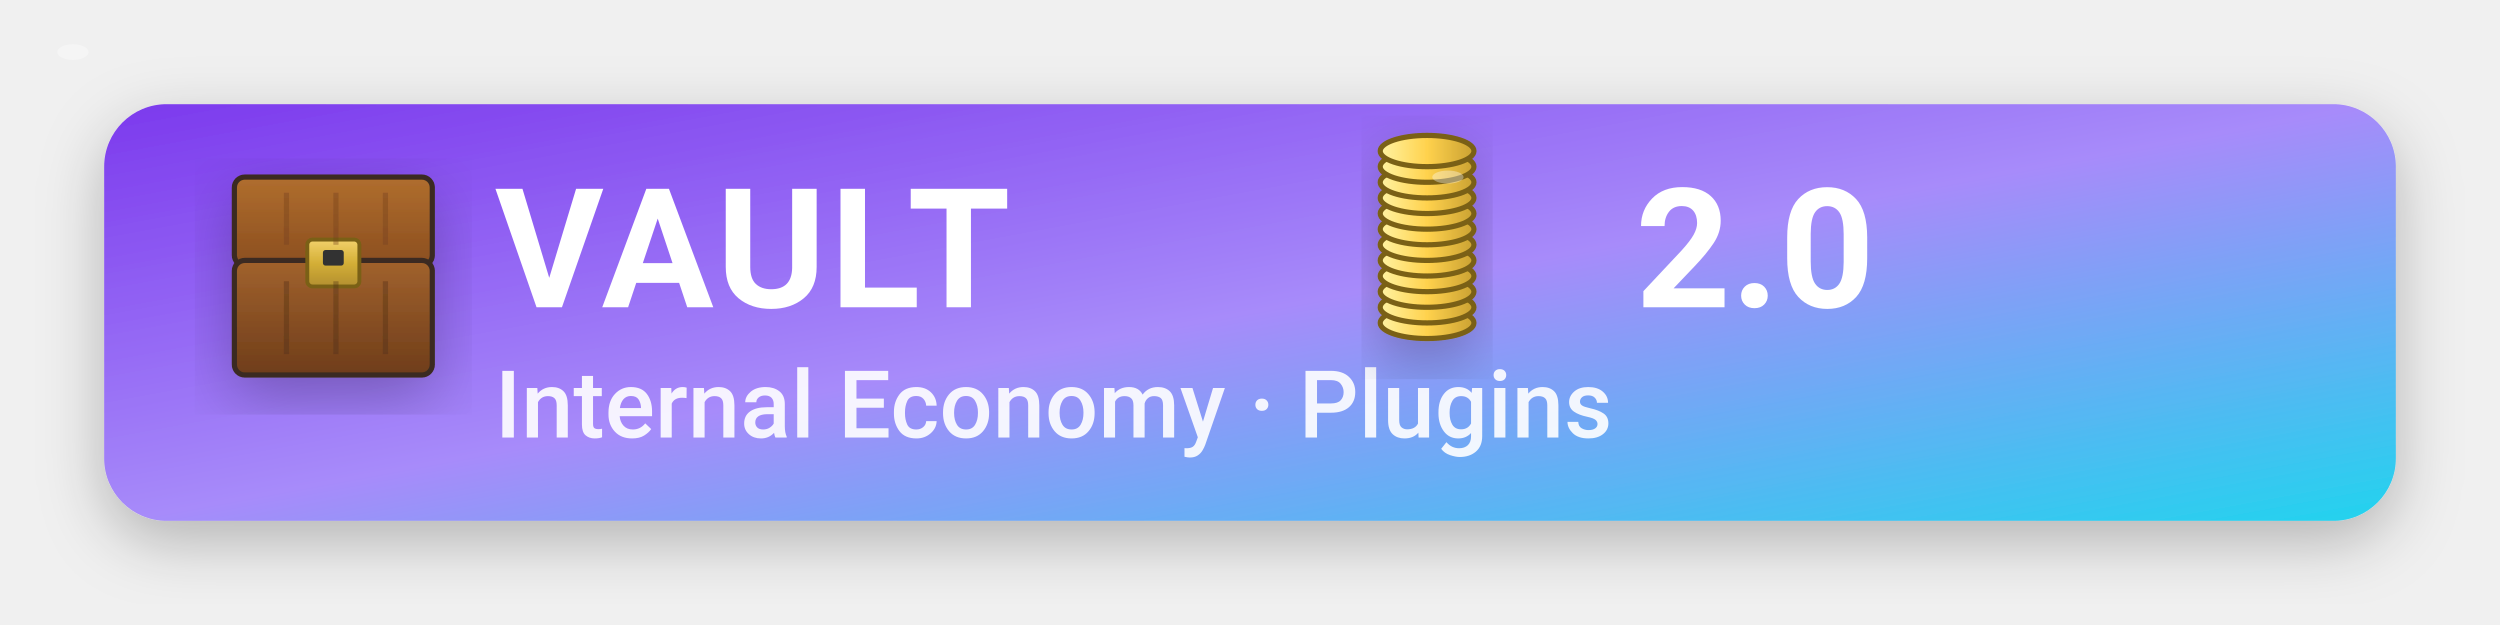
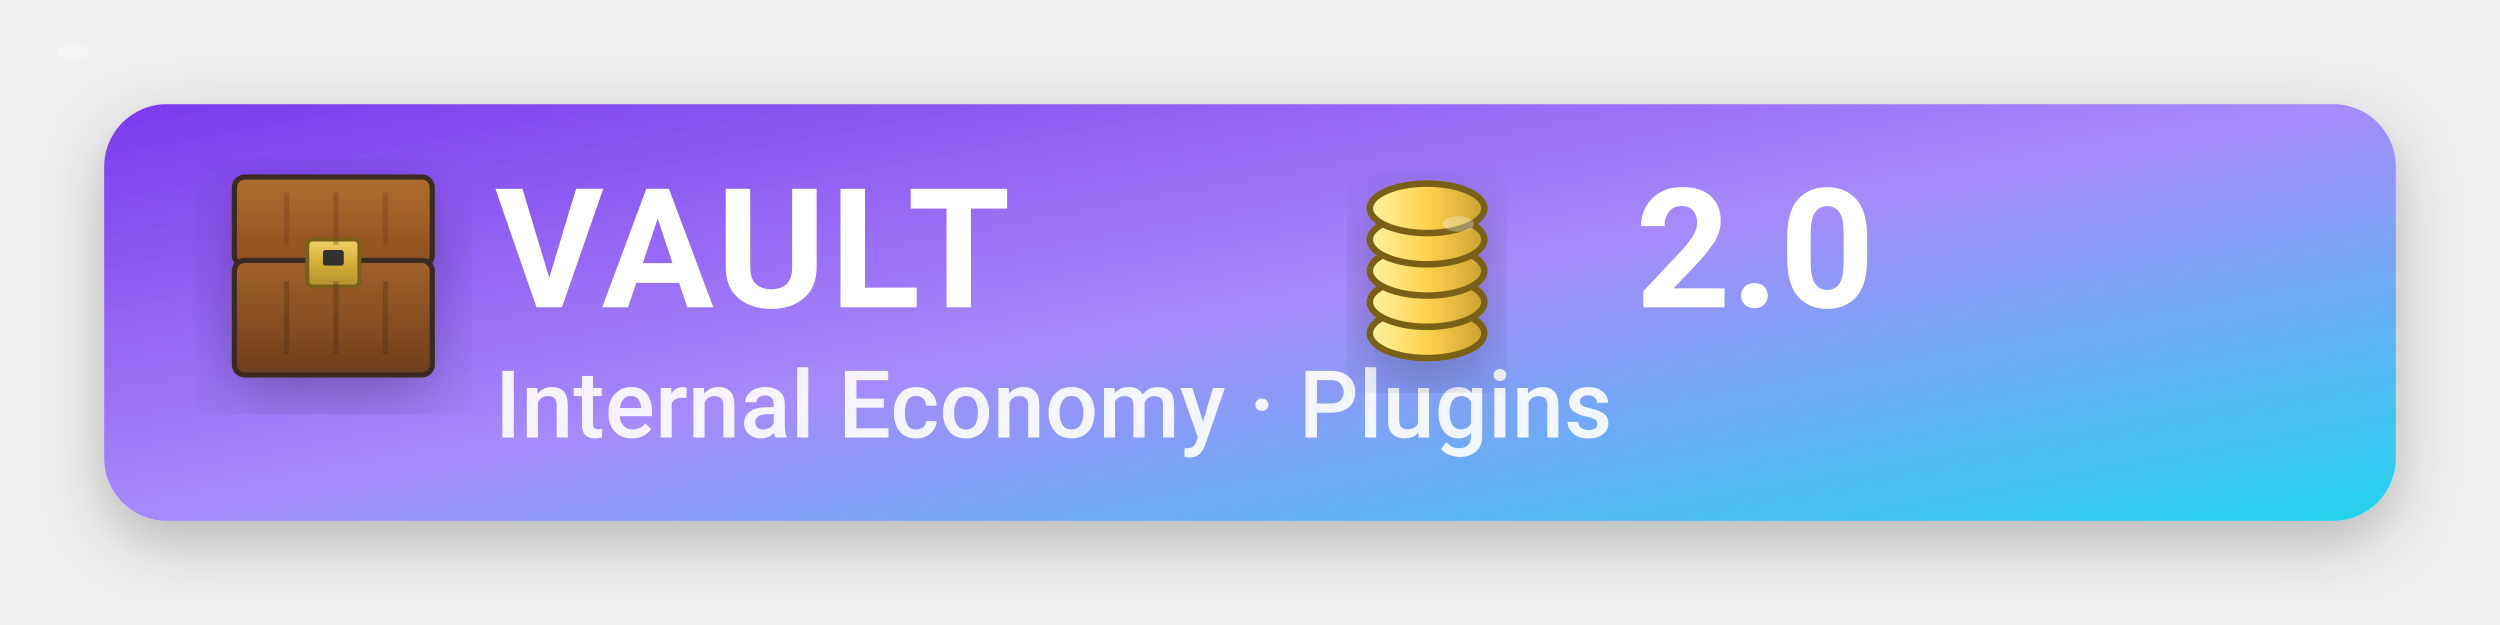
<svg xmlns="http://www.w3.org/2000/svg" width="960" height="240" viewBox="0 0 960 240" role="img" aria-label="Vault 2.0 logo">
  <defs>
    <linearGradient id="g" x1="0" x2="1" y1="0" y2="1">
      <stop offset="0%" stop-color="#7C3AED" />
      <stop offset="50%" stop-color="#A78BFA" />
      <stop offset="100%" stop-color="#22D3EE" />
    </linearGradient>
    <filter id="shadow" x="-20%" y="-20%" width="140%" height="140%">
      <feDropShadow dx="0" dy="8" stdDeviation="12" flood-color="#000" flood-opacity="0.25" />
    </filter>
    <linearGradient id="woodTop" x1="0" x2="0" y1="0" y2="1">
      <stop offset="0%" stop-color="#b06e2e" />
      <stop offset="100%" stop-color="#8b4e1f" />
    </linearGradient>
    <linearGradient id="woodBase" x1="0" x2="0" y1="0" y2="1">
      <stop offset="0%" stop-color="#a1622d" />
      <stop offset="100%" stop-color="#6f3d1a" />
    </linearGradient>
    <linearGradient id="metal" x1="0" x2="0" y1="0" y2="1">
      <stop offset="0%" stop-color="#f2d16b" />
      <stop offset="50%" stop-color="#d4af37" />
      <stop offset="100%" stop-color="#b38f2f" />
    </linearGradient>
    <linearGradient id="coinSide" x1="0" x2="1" y1="0" y2="0">
      <stop offset="0%" stop-color="#fff3a3" />
      <stop offset="50%" stop-color="#ffd24d" />
      <stop offset="100%" stop-color="#caa132" />
    </linearGradient>
  </defs>
  <rect x="40" y="40" width="880" height="160" rx="24" fill="url(#g)" filter="url(#shadow)" />
  <g transform="translate(90,68)" filter="url(#shadow)">
    <rect x="0" y="0" width="76" height="34" rx="4" fill="url(#woodTop)" stroke="#3b2c20" stroke-width="2" />
    <rect x="0" y="32" width="76" height="44" rx="4" fill="url(#woodBase)" stroke="#3b2c20" stroke-width="2" />
    <rect x="28" y="24" width="20" height="18" rx="2" fill="url(#metal)" stroke="#7a6115" stroke-width="1.5" />
    <rect x="34" y="28" width="8" height="6" rx="1" fill="#333333" />
    <rect x="19" y="6" width="2" height="20" fill="#6f3d1a" opacity="0.35" />
    <rect x="38" y="6" width="2" height="20" fill="#6f3d1a" opacity="0.35" />
    <rect x="57" y="6" width="2" height="20" fill="#6f3d1a" opacity="0.35" />
    <rect x="19" y="40" width="2" height="28" fill="#4b2a12" opacity="0.35" />
    <rect x="38" y="40" width="2" height="28" fill="#4b2a12" opacity="0.35" />
    <rect x="57" y="40" width="2" height="28" fill="#4b2a12" opacity="0.35" />
  </g>
  <g fill="#ffffff">
    <text x="190" y="118" font-family="'Segoe UI', Roboto, 'Helvetica Neue', Arial, 'Noto Sans', sans-serif" font-weight="700" font-size="64" letter-spacing="1.5">VAULT</text>
    <text x="190" y="168" font-family="'Segoe UI', Roboto, 'Helvetica Neue', Arial, 'Noto Sans', sans-serif" font-weight="500" font-size="36" opacity="0.9">Internal Economy · Plugins</text>
    <text x="720" y="118" font-family="'Segoe UI', Roboto, 'Helvetica Neue', Arial, 'Noto Sans', sans-serif" font-weight="700" font-size="64" text-anchor="end">2.0</text>
-     <g transform="translate(520,50)" filter="url(#shadow)">
-       <ellipse cx="28" cy="74" rx="18" ry="6" fill="url(#coinSide)" stroke="#7a6115" stroke-width="2" />
-       <ellipse cx="28" cy="68" rx="18" ry="6" fill="url(#coinSide)" stroke="#7a6115" stroke-width="2" />
-       <ellipse cx="28" cy="62" rx="18" ry="6" fill="url(#coinSide)" stroke="#7a6115" stroke-width="2" />
-       <ellipse cx="28" cy="56" rx="18" ry="6" fill="url(#coinSide)" stroke="#7a6115" stroke-width="2" />
-       <ellipse cx="28" cy="50" rx="18" ry="6" fill="url(#coinSide)" stroke="#7a6115" stroke-width="2" />
-       <ellipse cx="28" cy="44" rx="18" ry="6" fill="url(#coinSide)" stroke="#7a6115" stroke-width="2" />
-       <ellipse cx="28" cy="38" rx="18" ry="6" fill="url(#coinSide)" stroke="#7a6115" stroke-width="2" />
-       <ellipse cx="28" cy="32" rx="18" ry="6" fill="url(#coinSide)" stroke="#7a6115" stroke-width="2" />
-       <ellipse cx="28" cy="26" rx="18" ry="6" fill="url(#coinSide)" stroke="#7a6115" stroke-width="2" />
-       <ellipse cx="28" cy="20" rx="18" ry="6" fill="url(#coinSide)" stroke="#7a6115" stroke-width="2" />
-       <ellipse cx="28" cy="14" rx="18" ry="6" fill="url(#coinSide)" stroke="#7a6115" stroke-width="2" />
-       <ellipse cx="28" cy="8" rx="18" ry="6" fill="url(#coinSide)" stroke="#7a6115" stroke-width="2" />
-       <ellipse cx="36" cy="18" rx="6" ry="2.5" fill="#fff" opacity="0.35" />
+     <g transform="translate(520,56)" filter="url(#shadow)">
+       <ellipse cx="28" cy="72" rx="22" ry="9.5" fill="url(#coinSide)" stroke="#7a6115" stroke-width="2.5" />
+       <ellipse cx="28" cy="60" rx="22" ry="9.5" fill="url(#coinSide)" stroke="#7a6115" stroke-width="2.5" />
+       <ellipse cx="28" cy="48" rx="22" ry="9.5" fill="url(#coinSide)" stroke="#7a6115" stroke-width="2.5" />
+       <ellipse cx="28" cy="36" rx="22" ry="9.5" fill="url(#coinSide)" stroke="#7a6115" stroke-width="2.5" />
+       <ellipse cx="28" cy="24" rx="22" ry="9.5" fill="url(#coinSide)" stroke="#7a6115" stroke-width="2.5" />
+       <ellipse cx="40" cy="30" rx="6" ry="3" fill="#fff" opacity="0.30" />
    </g>
    <ellipse cx="28" cy="20" rx="6" ry="3" fill="#fff" opacity="0.35" />
  </g>
</svg>
